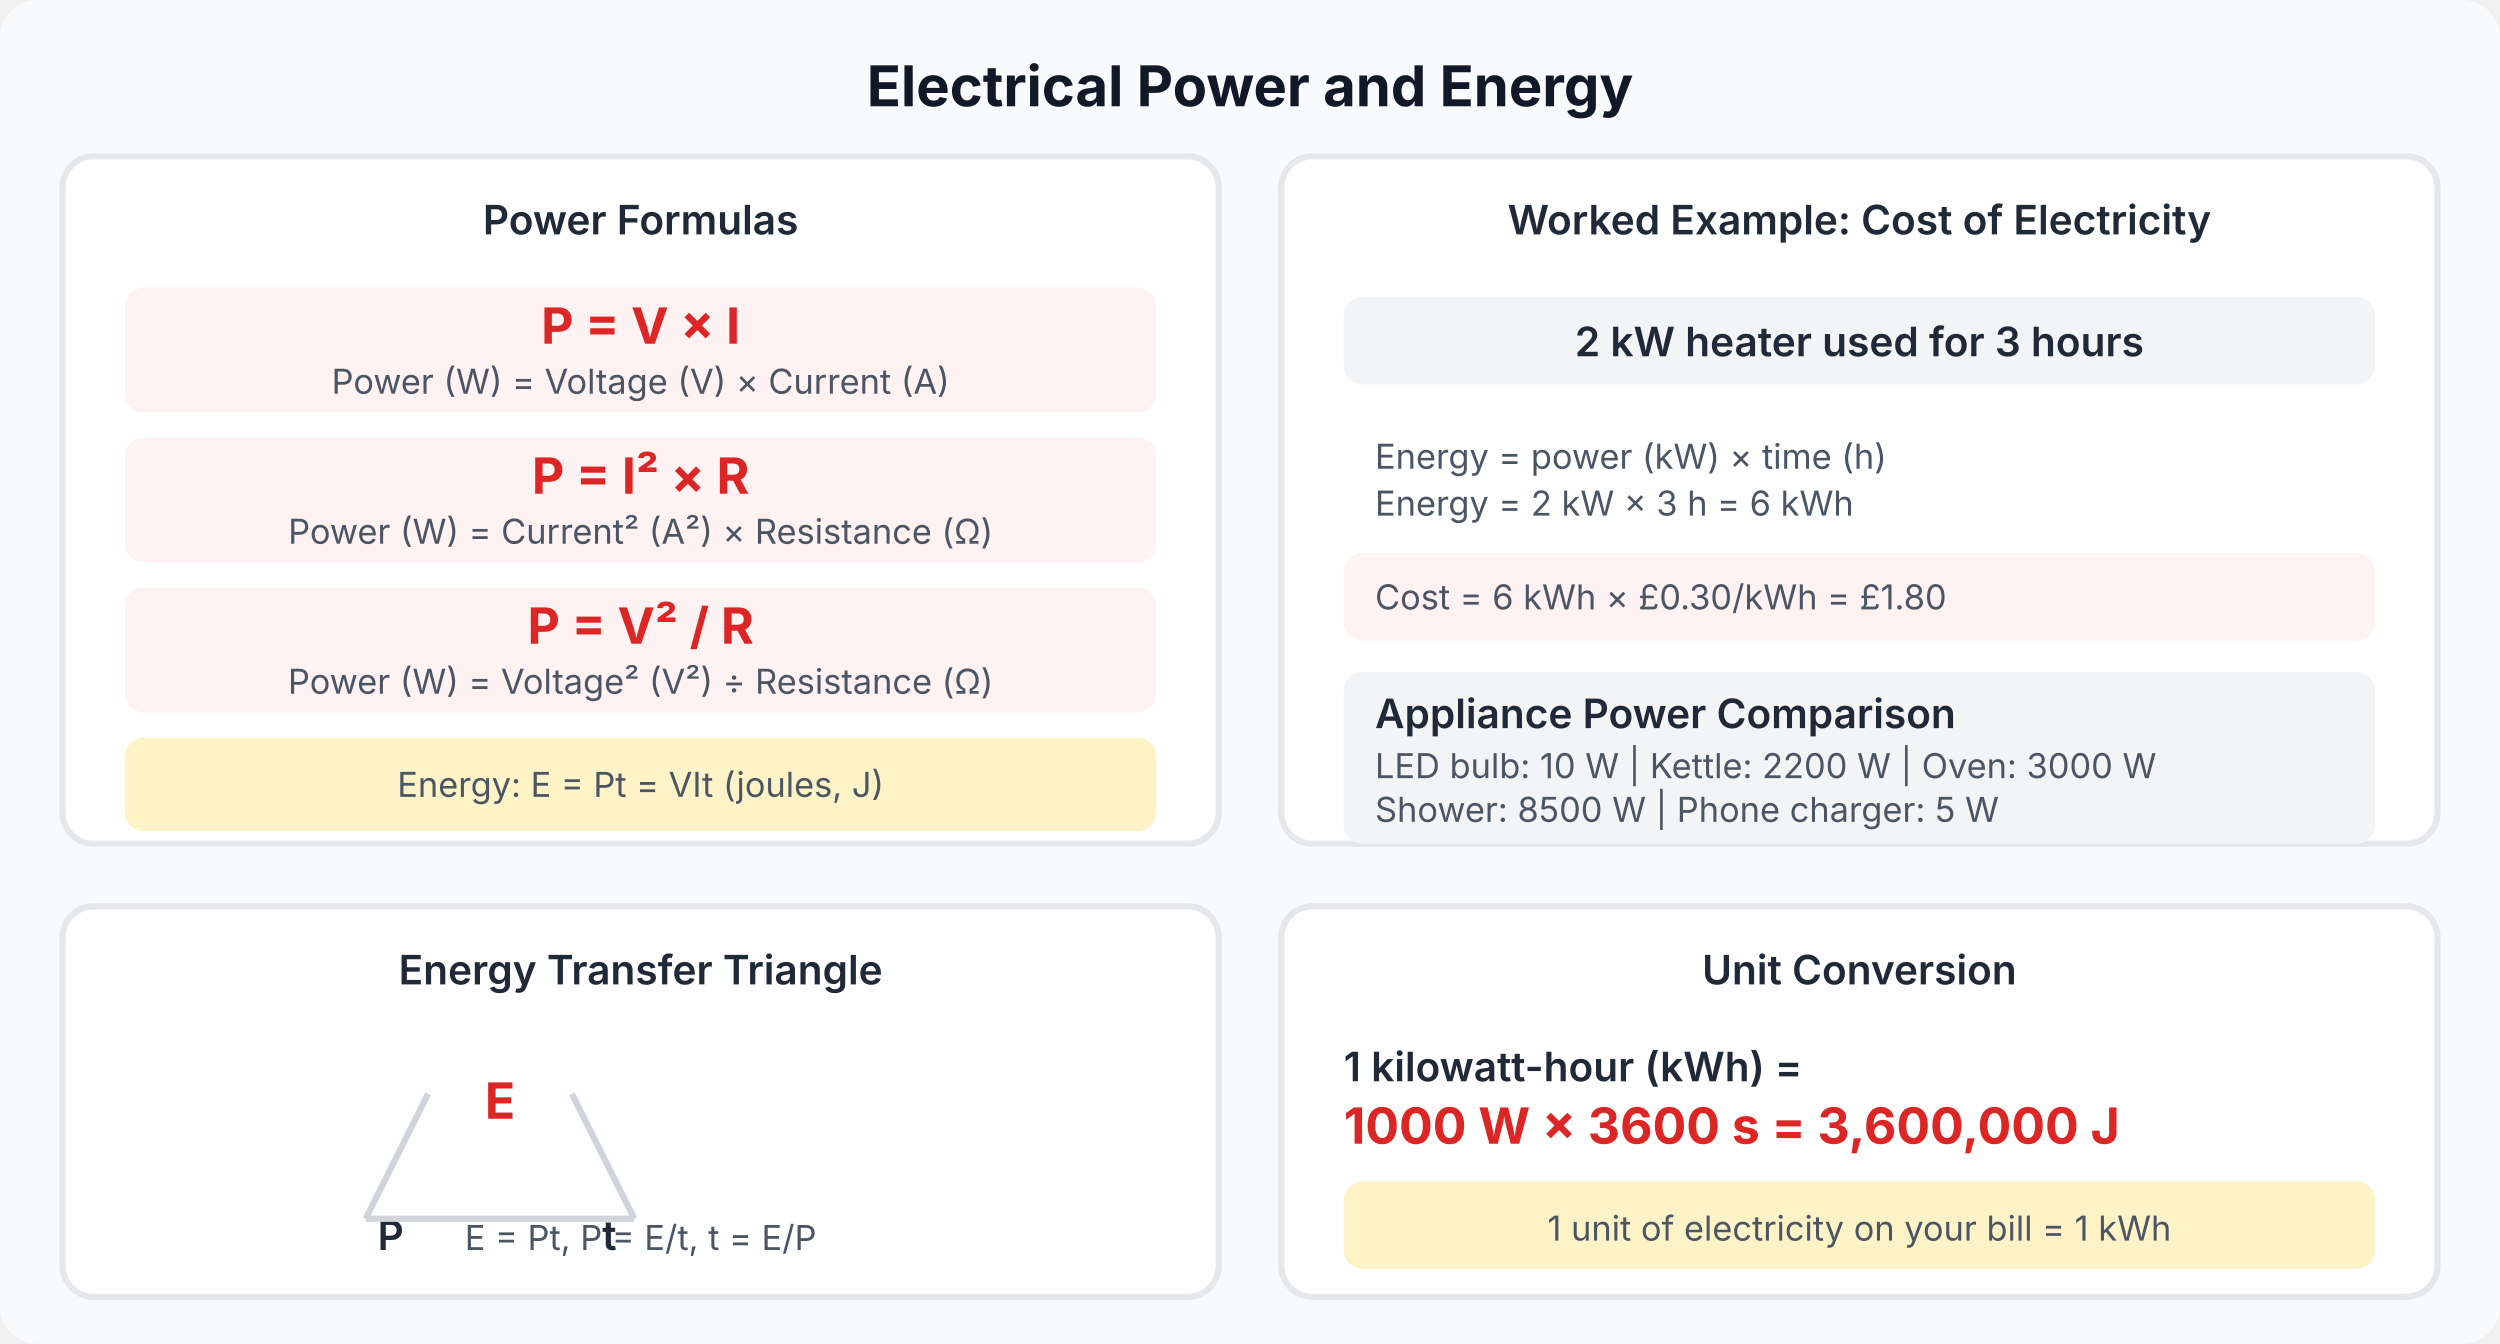
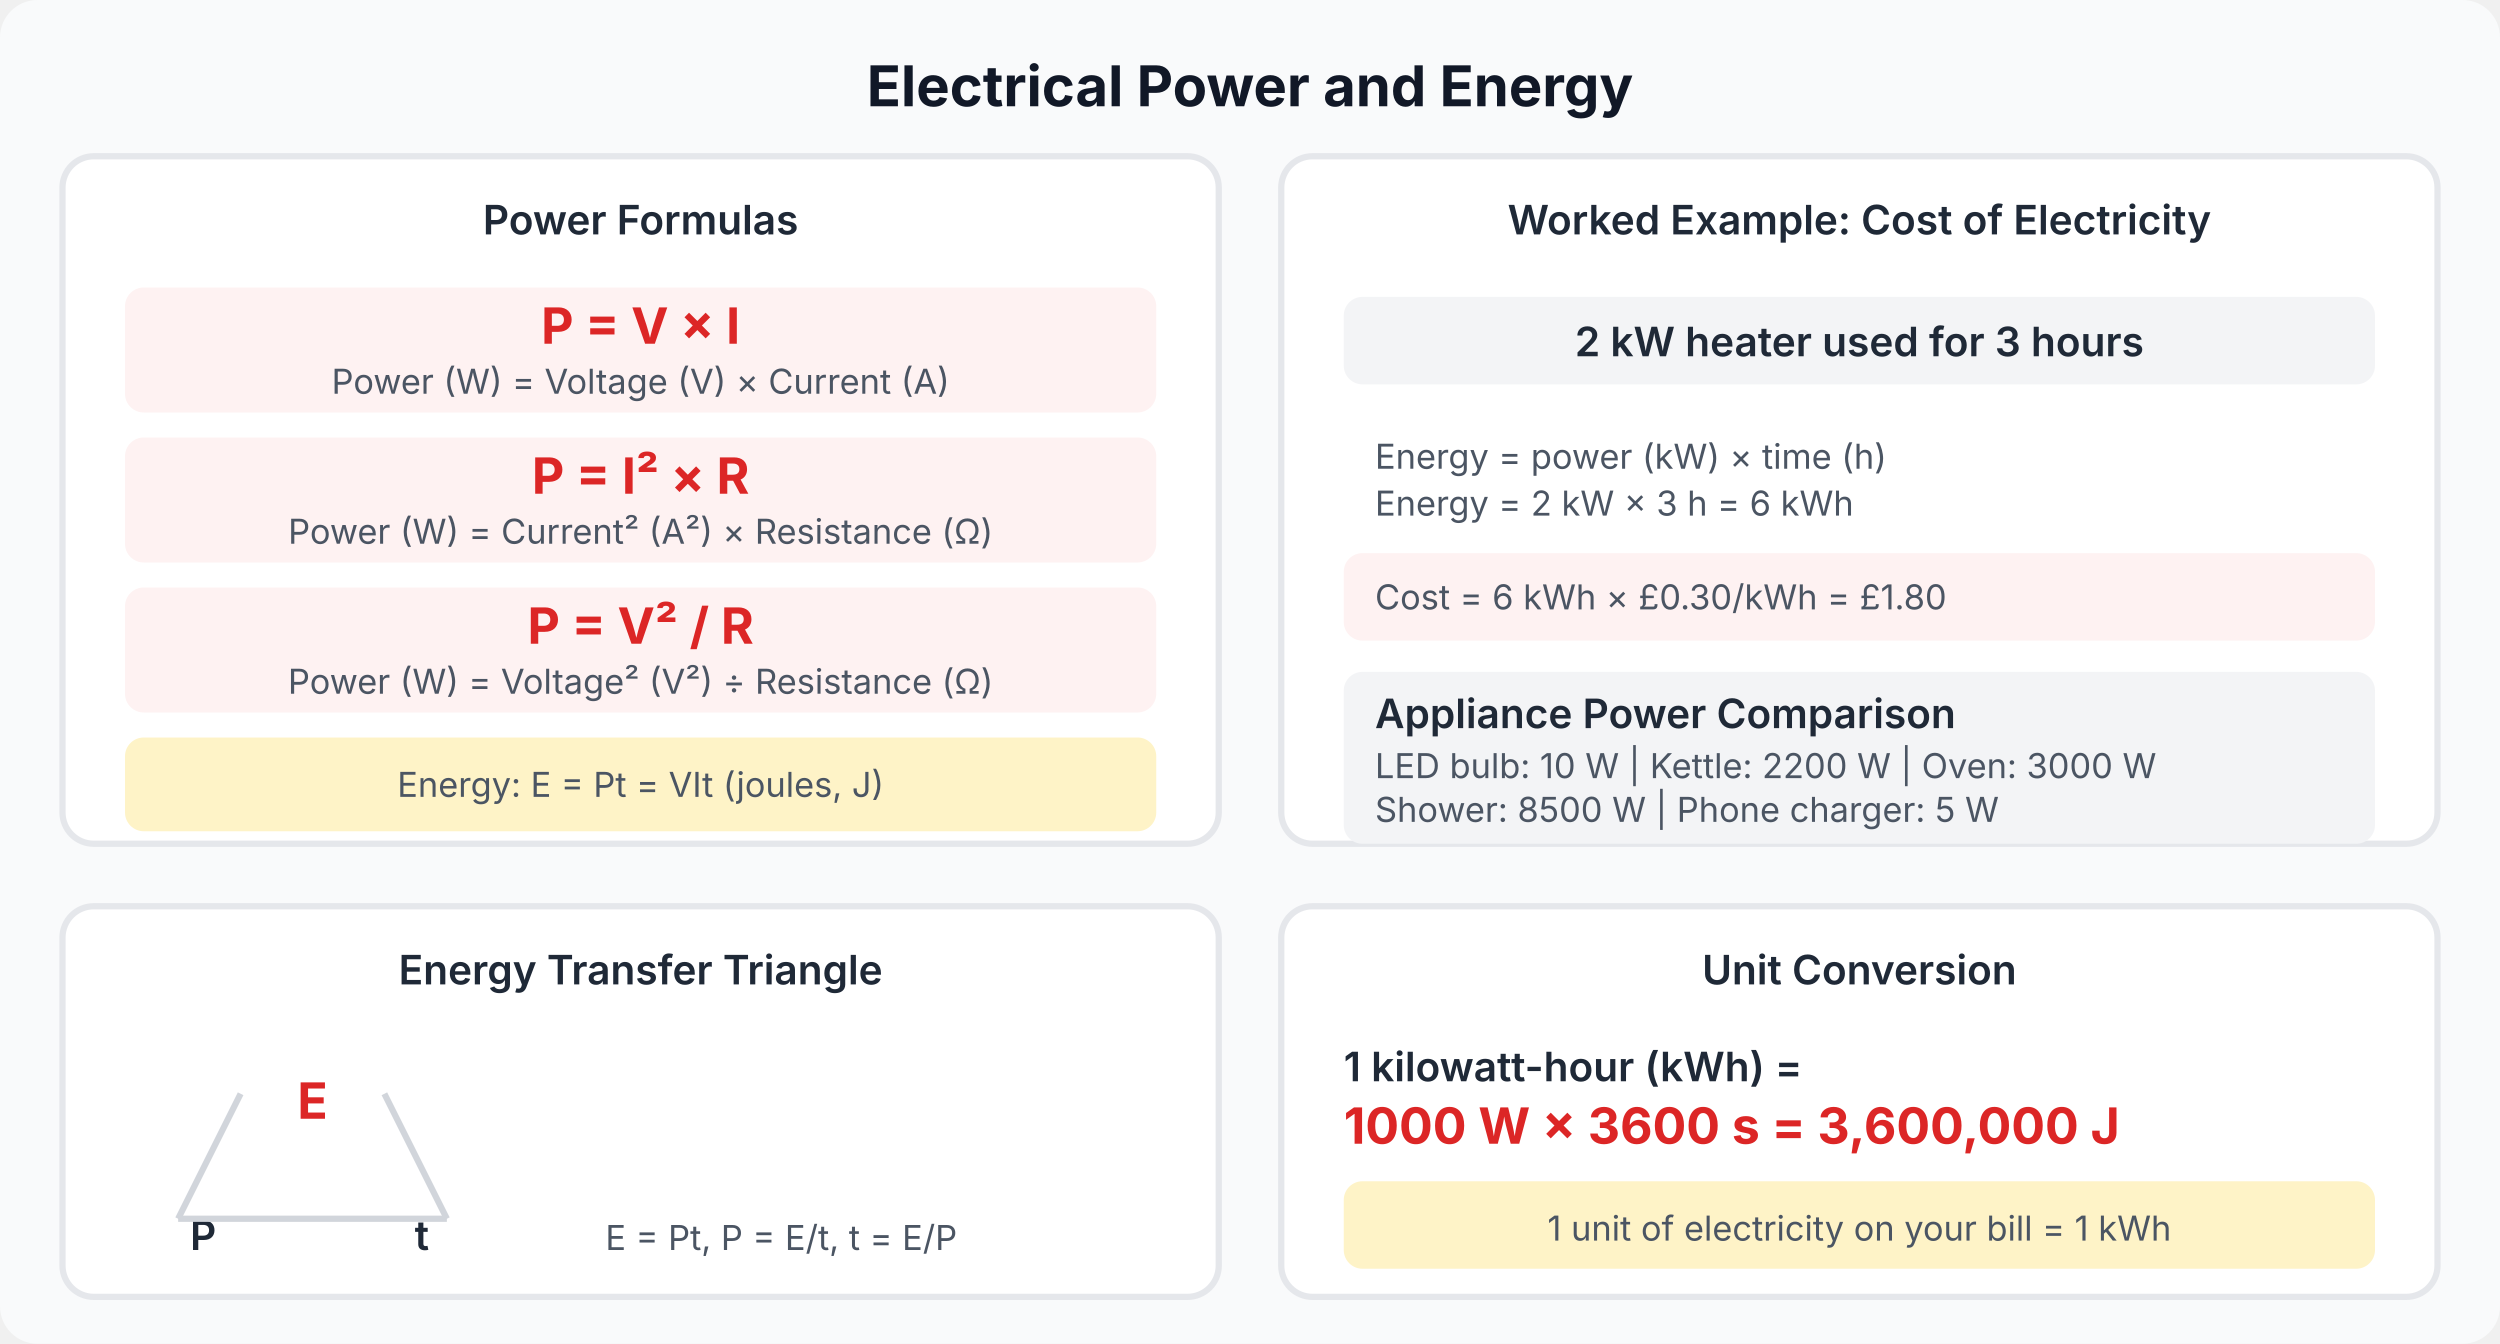
<svg xmlns="http://www.w3.org/2000/svg" viewBox="0 0 800 430" role="img" aria-labelledby="title desc">
  <defs>
    <style>
      .title { font-family: system-ui, -apple-system, BlinkMacSystemFont, sans-serif; font-size: 18px; font-weight: 700; fill: #111827; }
      .label { font-family: system-ui, -apple-system, BlinkMacSystemFont, sans-serif; font-size: 13px; font-weight: 600; fill: #1f2937; }
      .sublabel { font-family: system-ui, -apple-system, BlinkMacSystemFont, sans-serif; font-size: 11px; fill: #4b5563; }
      .formula { font-family: system-ui, -apple-system, BlinkMacSystemFont, sans-serif; font-size: 16px; font-weight: 700; fill: #dc2626; }
      .line { stroke: #6b7280; stroke-width: 1.5; fill: none; }
      .label-bg { fill: #f9fafb; }
      .box { fill: #ffffff; stroke: #e5e7eb; stroke-width: 2; }
    </style>
  </defs>
  <rect width="800" height="430" fill="#f9fafb" rx="12" />
  <text x="400" y="34" text-anchor="middle" class="title">Electrical Power and Energy</text>
  <rect x="20" y="50" width="370" height="220" rx="10" class="box" />
  <text x="205" y="75" text-anchor="middle" class="label">Power Formulas</text>
  <g transform="translate(40, 92)">
    <rect x="0" y="0" width="330" height="40" rx="6" fill="#fef2f2" />
    <text x="165" y="18" text-anchor="middle" class="formula">P = V × I</text>
    <text x="165" y="34" text-anchor="middle" class="sublabel">Power (W) = Voltage (V) × Current (A)</text>
    <rect x="0" y="48" width="330" height="40" rx="6" fill="#fef2f2" />
    <text x="165" y="66" text-anchor="middle" class="formula">P = I² × R</text>
    <text x="165" y="82" text-anchor="middle" class="sublabel">Power (W) = Current² (A²) × Resistance (Ω)</text>
    <rect x="0" y="96" width="330" height="40" rx="6" fill="#fef2f2" />
    <text x="165" y="114" text-anchor="middle" class="formula">P = V² / R</text>
    <text x="165" y="130" text-anchor="middle" class="sublabel">Power (W) = Voltage² (V²) ÷ Resistance (Ω)</text>
    <rect x="0" y="144" width="330" height="30" rx="6" fill="#fef3c7" />
    <text x="165" y="163" text-anchor="middle" class="sublabel">Energy: E = Pt = VIt (joules, J)</text>
  </g>
  <rect x="410" y="50" width="370" height="220" rx="10" class="box" />
  <text x="595" y="75" text-anchor="middle" class="label">Worked Example: Cost of Electricity</text>
  <g transform="translate(430, 95)">
    <rect x="0" y="0" width="330" height="28" rx="6" fill="#f3f4f6" />
    <text x="165" y="19" text-anchor="middle" class="label">2 kW heater used for 3 hours</text>
    <text x="10" y="55" class="sublabel">Energy = power (kW) × time (h)</text>
    <text x="10" y="70" class="sublabel">Energy = 2 kW × 3 h = 6 kWh</text>
    <rect x="0" y="82" width="330" height="28" rx="6" fill="#fef2f2" />
    <text x="10" y="100" class="sublabel" fill="#dc2626">Cost = 6 kWh × £0.30/kWh = £1.80</text>
    <rect x="0" y="120" width="330" height="55" rx="6" fill="#f3f4f6" />
    <text x="10" y="138" class="label">Appliance Power Comparison</text>
    <text x="10" y="154" class="sublabel">LED bulb: 10 W | Kettle: 2200 W | Oven: 3000 W</text>
    <text x="10" y="168" class="sublabel">Shower: 8500 W | Phone charger: 5 W</text>
  </g>
  <rect x="20" y="290" width="370" height="125" rx="10" class="box" />
  <text x="205" y="315" text-anchor="middle" class="label">Energy Transfer Triangle</text>
-   <g transform="translate(115, 328)">
+   <g transform="translate(55, 328)">
    <text x="45" y="30" text-anchor="middle" class="formula">E</text>
    <text x="10" y="72" text-anchor="middle" class="label">P</text>
    <text x="80" y="72" text-anchor="middle" class="label">t</text>
    <line x1="22" y1="22" x2="2" y2="62" stroke="#d1d5db" stroke-width="2" />
    <line x1="68" y1="22" x2="88" y2="62" stroke="#d1d5db" stroke-width="2" />
    <line x1="2" y1="62" x2="88" y2="62" stroke="#d1d5db" stroke-width="2" />
  </g>
-   <text x="205" y="400" text-anchor="middle" class="sublabel">E = Pt, P = E/t, t = E/P</text>
+   <text x="250" y="400" text-anchor="middle" class="sublabel">E = Pt, P = E/t, t = E/P</text>
  <rect x="410" y="290" width="370" height="125" rx="10" class="box" />
  <text x="595" y="315" text-anchor="middle" class="label">Unit Conversion</text>
  <g transform="translate(430, 330)">
    <text x="0" y="16" class="label">1 kilowatt-hour (kWh) =</text>
    <text x="0" y="36" class="formula">1000 W × 3600 s = 3,600,000 J</text>
    <rect x="0" y="48" width="330" height="28" rx="6" fill="#fef3c7" />
    <text x="165" y="67" text-anchor="middle" class="sublabel">1 unit of electricity on your bill = 1 kWh</text>
  </g>
</svg>
